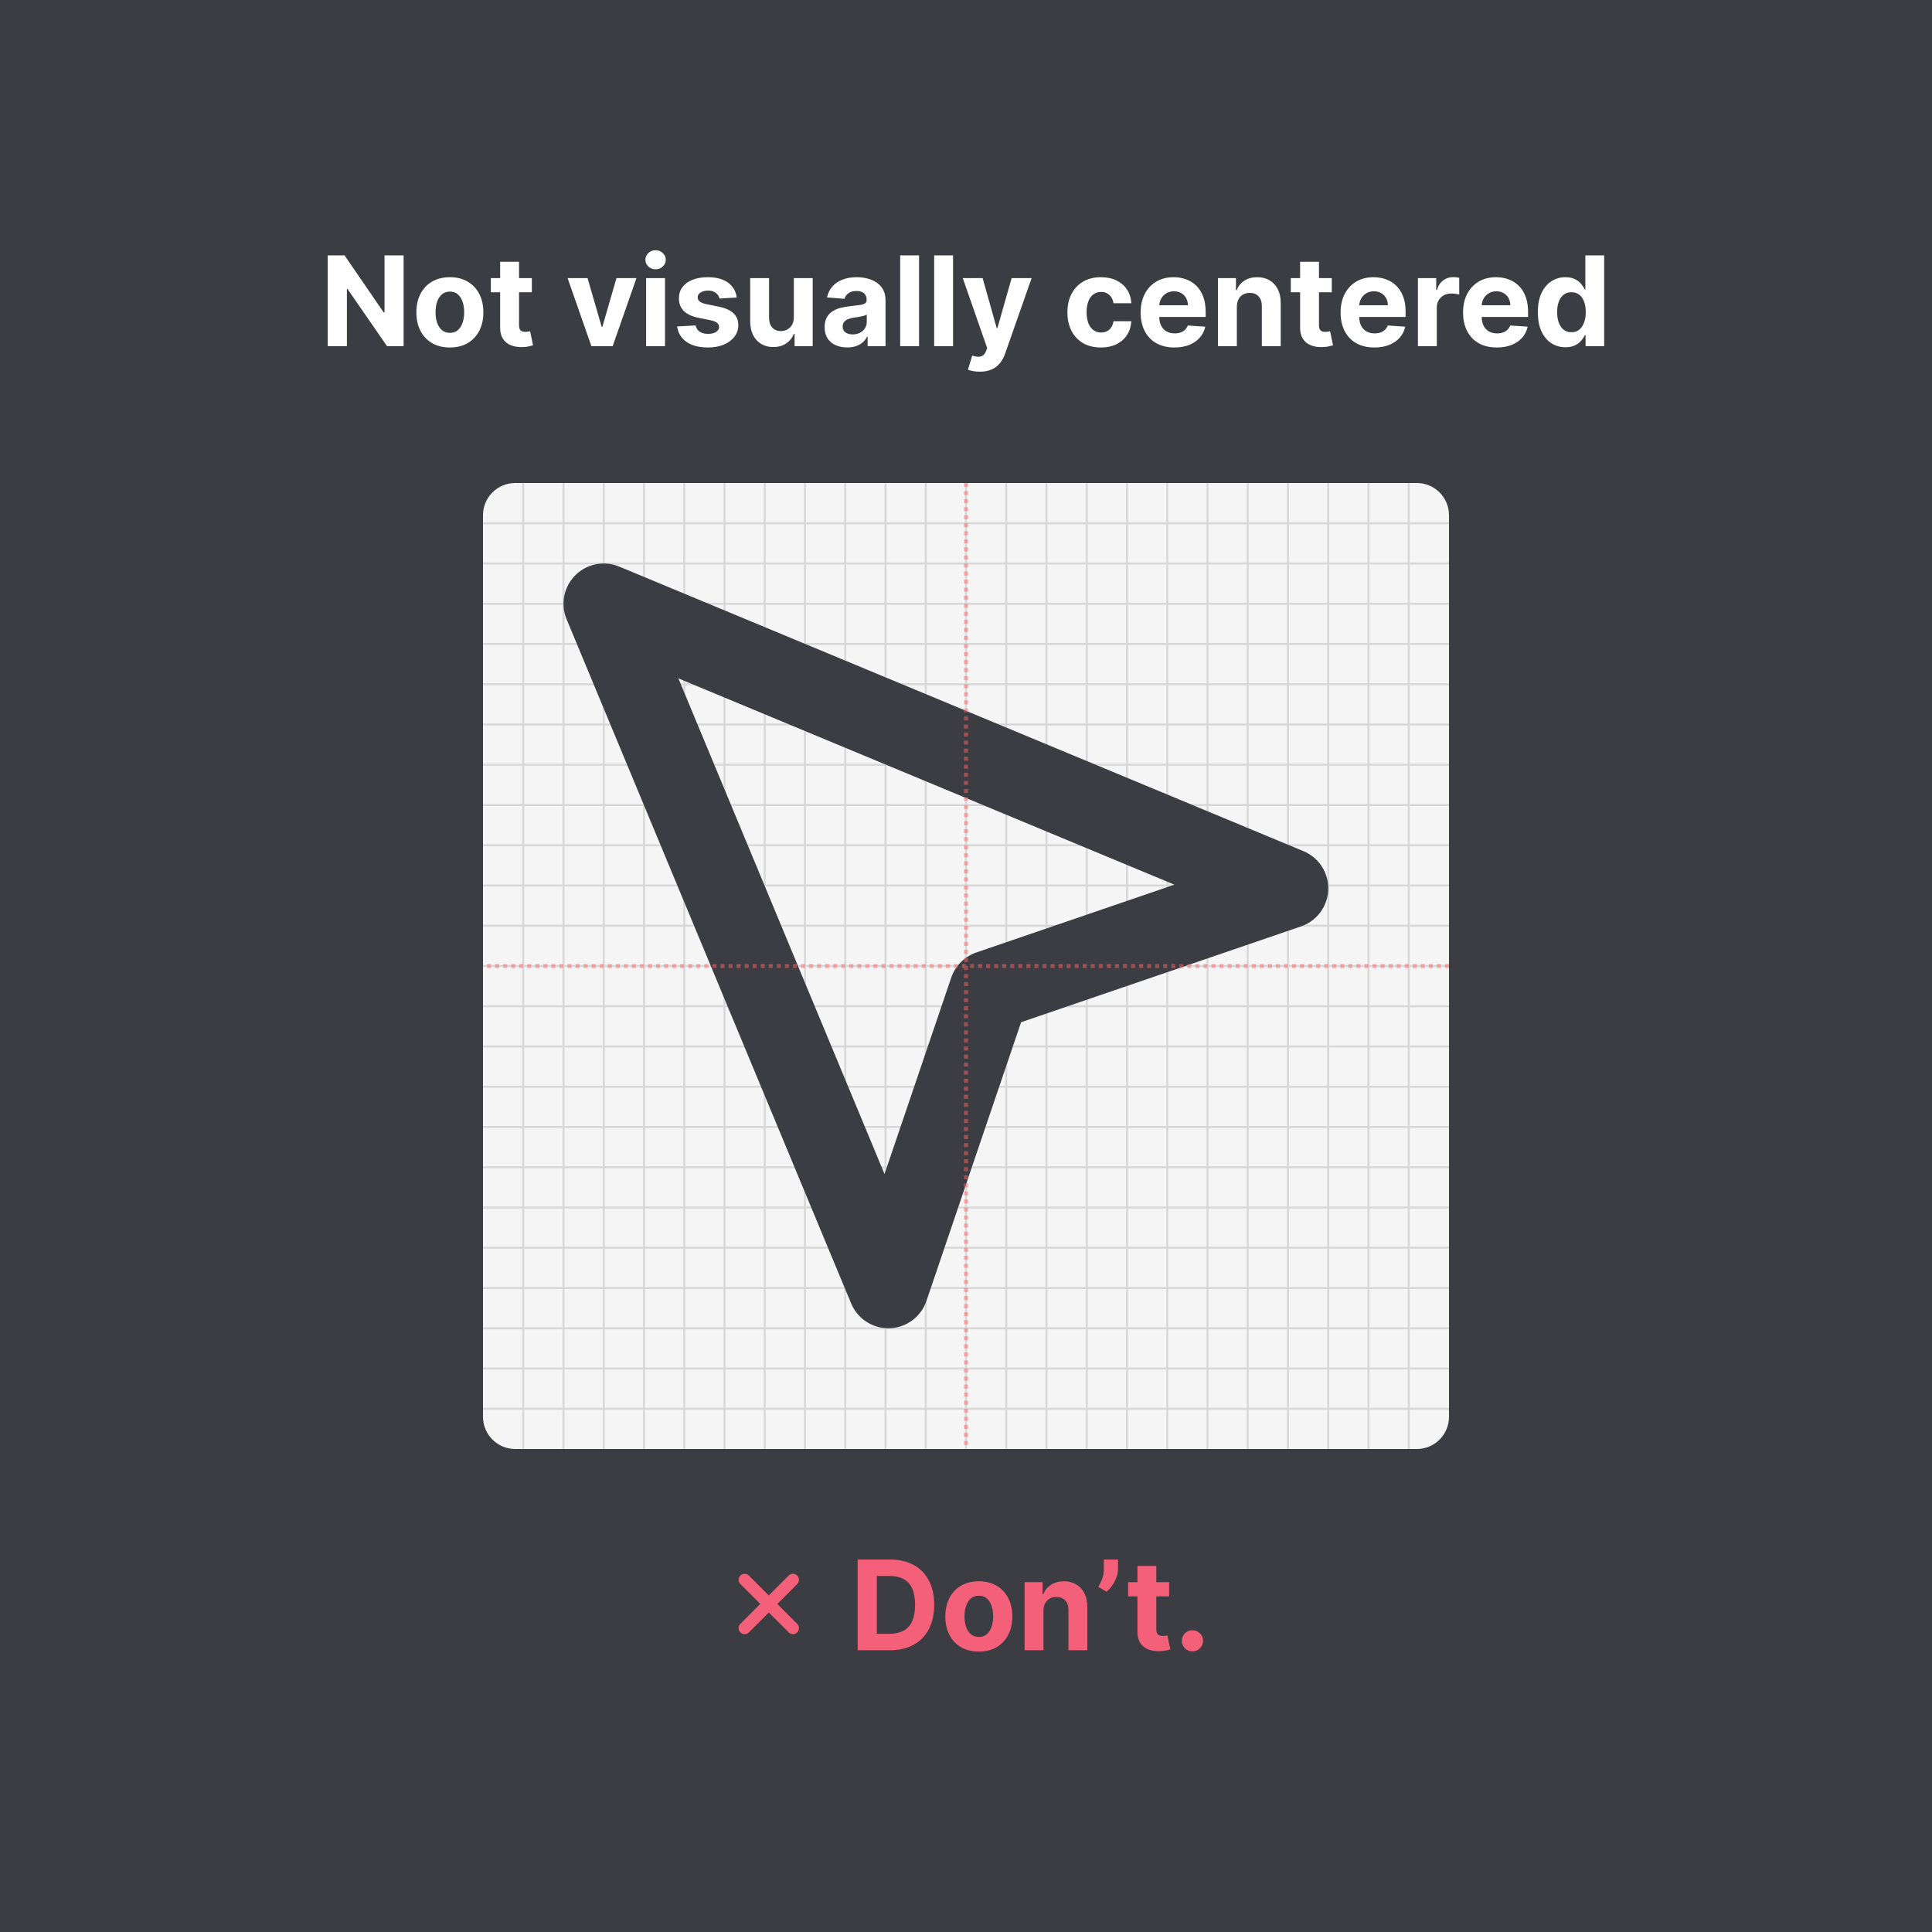
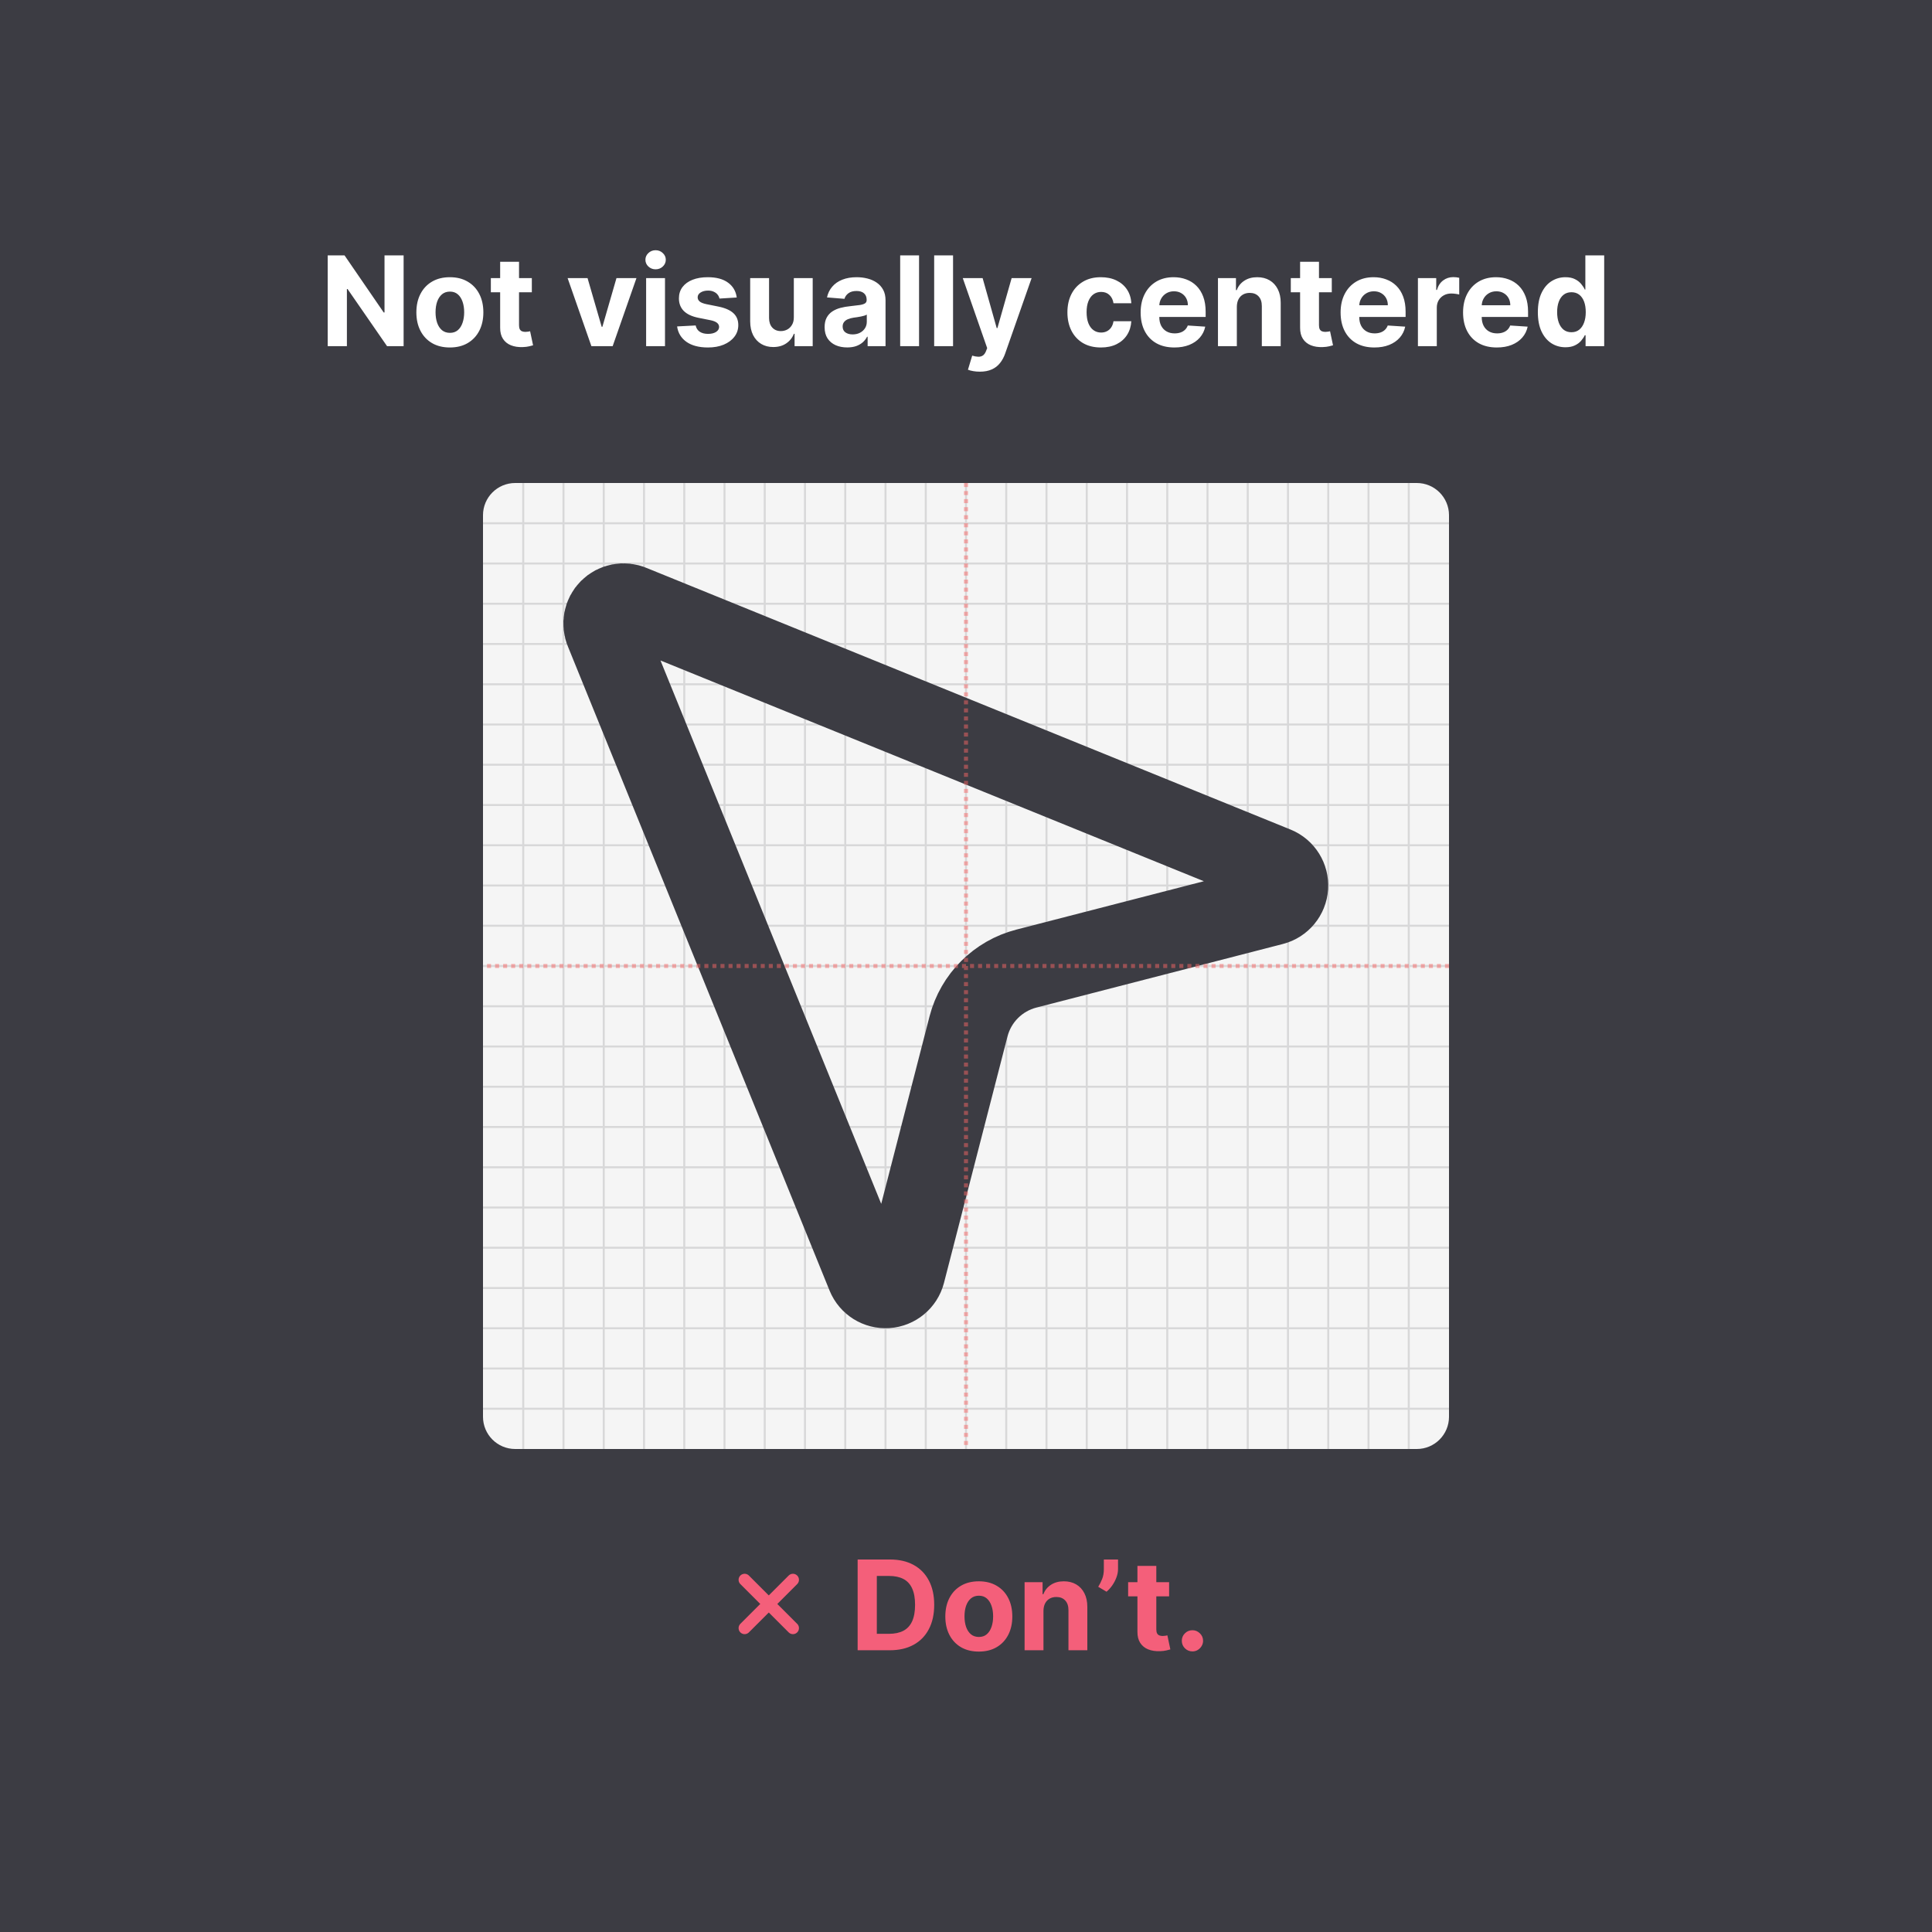
<svg xmlns="http://www.w3.org/2000/svg" width="480" height="480" viewBox="0 0 480 480" fill="none">
  <rect width="480" height="480" fill="#3C3C43" />
  <path d="M197 392.5L185 404.5" stroke="#F45F7A" stroke-width="3" stroke-linecap="round" stroke-linejoin="round" />
  <path d="M185 392.5L197 404.5" stroke="#F45F7A" stroke-width="3" stroke-linecap="round" stroke-linejoin="round" />
  <path d="M221.071 410H213.079V387.455H221.137C223.405 387.455 225.357 387.906 226.994 388.809C228.631 389.704 229.889 390.992 230.77 392.673C231.658 394.353 232.102 396.364 232.102 398.705C232.102 401.054 231.658 403.072 230.77 404.76C229.889 406.448 228.623 407.743 226.972 408.646C225.328 409.549 223.361 410 221.071 410ZM217.846 405.916H220.873C222.282 405.916 223.468 405.666 224.429 405.167C225.398 404.661 226.124 403.879 226.609 402.822C227.1 401.758 227.346 400.386 227.346 398.705C227.346 397.039 227.1 395.678 226.609 394.621C226.124 393.564 225.401 392.786 224.44 392.287C223.479 391.788 222.293 391.539 220.884 391.539H217.846V405.916ZM243.185 410.33C241.475 410.33 239.996 409.967 238.748 409.24C237.508 408.507 236.55 407.486 235.875 406.18C235.2 404.866 234.862 403.344 234.862 401.612C234.862 399.865 235.2 398.338 235.875 397.032C236.55 395.718 237.508 394.698 238.748 393.972C239.996 393.238 241.475 392.871 243.185 392.871C244.895 392.871 246.37 393.238 247.61 393.972C248.858 394.698 249.819 395.718 250.494 397.032C251.17 398.338 251.507 399.865 251.507 401.612C251.507 403.344 251.17 404.866 250.494 406.18C249.819 407.486 248.858 408.507 247.61 409.24C246.37 409.967 244.895 410.33 243.185 410.33ZM243.207 406.697C243.985 406.697 244.634 406.477 245.155 406.037C245.676 405.589 246.069 404.98 246.333 404.21C246.605 403.439 246.74 402.562 246.74 401.578C246.74 400.595 246.605 399.718 246.333 398.947C246.069 398.177 245.676 397.568 245.155 397.12C244.634 396.672 243.985 396.449 243.207 396.449C242.421 396.449 241.761 396.672 241.225 397.12C240.697 397.568 240.297 398.177 240.025 398.947C239.761 399.718 239.629 400.595 239.629 401.578C239.629 402.562 239.761 403.439 240.025 404.21C240.297 404.98 240.697 405.589 241.225 406.037C241.761 406.477 242.421 406.697 243.207 406.697ZM259.246 400.224V410H254.557V393.091H259.026V396.074H259.224C259.598 395.091 260.226 394.313 261.107 393.74C261.987 393.161 263.055 392.871 264.31 392.871C265.484 392.871 266.508 393.128 267.381 393.641C268.255 394.155 268.934 394.889 269.418 395.843C269.902 396.79 270.145 397.92 270.145 399.234V410H265.455V400.07C265.462 399.036 265.198 398.228 264.662 397.648C264.127 397.061 263.389 396.768 262.45 396.768C261.818 396.768 261.261 396.904 260.776 397.175C260.299 397.447 259.925 397.843 259.653 398.364C259.389 398.878 259.253 399.498 259.246 400.224ZM277.771 387.455V389.832C277.771 390.508 277.639 391.197 277.374 391.902C277.118 392.599 276.773 393.26 276.34 393.884C275.907 394.5 275.433 395.025 274.92 395.458L272.85 394.236C273.217 393.656 273.54 393.014 273.819 392.309C274.105 391.605 274.248 390.786 274.248 389.854V387.455H277.771ZM290.464 393.091V396.614H280.281V393.091H290.464ZM282.592 389.04H287.282V404.804C287.282 405.237 287.348 405.575 287.48 405.817C287.612 406.052 287.796 406.217 288.031 406.312C288.273 406.408 288.552 406.455 288.867 406.455C289.087 406.455 289.308 406.437 289.528 406.4C289.748 406.356 289.917 406.323 290.034 406.301L290.772 409.791C290.537 409.864 290.207 409.949 289.781 410.044C289.355 410.147 288.838 410.209 288.229 410.231C287.099 410.275 286.108 410.125 285.257 409.78C284.413 409.435 283.756 408.899 283.286 408.173C282.816 407.446 282.585 406.529 282.592 405.42V389.04ZM296.26 410.286C295.533 410.286 294.909 410.029 294.388 409.516C293.874 408.995 293.617 408.371 293.617 407.644C293.617 406.925 293.874 406.308 294.388 405.795C294.909 405.281 295.533 405.024 296.26 405.024C296.964 405.024 297.581 405.281 298.109 405.795C298.637 406.308 298.902 406.925 298.902 407.644C298.902 408.129 298.777 408.573 298.527 408.976C298.285 409.373 297.966 409.692 297.57 409.934C297.173 410.169 296.737 410.286 296.26 410.286Z" fill="#F45F7A" />
  <path d="M100.277 63.455V86H96.16L86.351 71.81H86.186V86H81.419V63.455H85.603L95.334 77.633H95.532V63.455H100.277ZM111.767 86.33C110.057 86.33 108.578 85.967 107.331 85.24C106.09 84.507 105.133 83.486 104.458 82.18C103.782 80.866 103.445 79.344 103.445 77.612C103.445 75.865 103.782 74.338 104.458 73.032C105.133 71.718 106.09 70.698 107.331 69.972C108.578 69.238 110.057 68.871 111.767 68.871C113.477 68.871 114.952 69.238 116.193 69.972C117.44 70.698 118.402 71.718 119.077 73.032C119.752 74.338 120.09 75.865 120.09 77.612C120.09 79.344 119.752 80.866 119.077 82.18C118.402 83.486 117.44 84.507 116.193 85.24C114.952 85.967 113.477 86.33 111.767 86.33ZM111.789 82.697C112.567 82.697 113.217 82.477 113.738 82.037C114.259 81.589 114.651 80.98 114.916 80.21C115.187 79.439 115.323 78.562 115.323 77.579C115.323 76.595 115.187 75.718 114.916 74.947C114.651 74.177 114.259 73.568 113.738 73.12C113.217 72.672 112.567 72.448 111.789 72.448C111.004 72.448 110.343 72.672 109.808 73.12C109.279 73.568 108.879 74.177 108.608 74.947C108.344 75.718 108.211 76.595 108.211 77.579C108.211 78.562 108.344 79.439 108.608 80.21C108.879 80.98 109.279 81.589 109.808 82.037C110.343 82.477 111.004 82.697 111.789 82.697ZM132.133 69.091V72.614H121.95V69.091H132.133ZM124.262 65.04H128.952V80.804C128.952 81.237 129.018 81.575 129.15 81.817C129.282 82.052 129.465 82.217 129.7 82.312C129.942 82.408 130.221 82.455 130.537 82.455C130.757 82.455 130.977 82.437 131.197 82.4C131.417 82.356 131.586 82.323 131.704 82.301L132.441 85.791C132.206 85.864 131.876 85.949 131.45 86.044C131.025 86.147 130.507 86.209 129.898 86.231C128.768 86.275 127.777 86.125 126.926 85.78C126.082 85.435 125.425 84.899 124.955 84.173C124.486 83.446 124.255 82.529 124.262 81.421V65.04ZM158.127 69.091L152.215 86H146.931L141.02 69.091H145.973L149.485 81.189H149.661L153.162 69.091H158.127ZM160.527 86V69.091H165.216V86H160.527ZM162.883 66.911C162.185 66.911 161.587 66.68 161.088 66.218C160.596 65.748 160.351 65.187 160.351 64.533C160.351 63.888 160.596 63.334 161.088 62.871C161.587 62.401 162.185 62.166 162.883 62.166C163.58 62.166 164.174 62.401 164.666 62.871C165.165 63.334 165.415 63.888 165.415 64.533C165.415 65.187 165.165 65.748 164.666 66.218C164.174 66.68 163.58 66.911 162.883 66.911ZM183.042 73.913L178.749 74.177C178.675 73.81 178.517 73.48 178.275 73.186C178.033 72.885 177.714 72.647 177.317 72.471C176.929 72.287 176.462 72.195 175.919 72.195C175.193 72.195 174.58 72.349 174.081 72.658C173.582 72.959 173.332 73.362 173.332 73.869C173.332 74.272 173.494 74.614 173.817 74.892C174.14 75.171 174.694 75.395 175.479 75.564L178.539 76.18C180.183 76.518 181.409 77.061 182.216 77.81C183.024 78.558 183.427 79.542 183.427 80.76C183.427 81.868 183.101 82.841 182.447 83.677C181.802 84.514 180.914 85.167 179.783 85.637C178.661 86.099 177.365 86.33 175.897 86.33C173.659 86.33 171.876 85.864 170.547 84.932C169.226 83.993 168.452 82.716 168.224 81.101L172.837 80.859C172.976 81.541 173.314 82.063 173.85 82.422C174.386 82.775 175.072 82.951 175.908 82.951C176.73 82.951 177.391 82.793 177.89 82.477C178.396 82.154 178.653 81.74 178.661 81.233C178.653 80.808 178.473 80.459 178.121 80.188C177.769 79.909 177.226 79.696 176.492 79.549L173.564 78.966C171.912 78.635 170.683 78.063 169.876 77.248C169.076 76.434 168.676 75.395 168.676 74.133C168.676 73.047 168.969 72.111 169.556 71.326C170.151 70.54 170.984 69.935 172.055 69.509C173.134 69.084 174.397 68.871 175.842 68.871C177.978 68.871 179.659 69.322 180.884 70.225C182.117 71.127 182.836 72.357 183.042 73.913ZM197.224 78.8V69.091H201.913V86H197.411V82.929H197.235C196.853 83.919 196.218 84.716 195.33 85.317C194.449 85.919 193.374 86.22 192.105 86.22C190.974 86.22 189.98 85.963 189.121 85.45C188.263 84.936 187.591 84.206 187.107 83.259C186.63 82.312 186.388 81.178 186.38 79.857V69.091H191.07V79.021C191.077 80.019 191.345 80.808 191.873 81.387C192.402 81.967 193.11 82.257 193.998 82.257C194.563 82.257 195.092 82.129 195.583 81.872C196.075 81.608 196.471 81.219 196.772 80.705C197.081 80.191 197.231 79.556 197.224 78.8ZM210.486 86.319C209.407 86.319 208.446 86.132 207.602 85.758C206.758 85.376 206.09 84.815 205.598 84.073C205.114 83.325 204.872 82.393 204.872 81.277C204.872 80.338 205.044 79.549 205.389 78.91C205.734 78.272 206.204 77.758 206.798 77.369C207.393 76.98 208.068 76.687 208.824 76.489C209.587 76.29 210.387 76.151 211.224 76.07C212.207 75.968 213 75.872 213.602 75.784C214.203 75.689 214.64 75.549 214.912 75.366C215.183 75.182 215.319 74.911 215.319 74.551V74.485C215.319 73.788 215.099 73.249 214.658 72.867C214.225 72.485 213.609 72.294 212.809 72.294C211.965 72.294 211.293 72.481 210.794 72.856C210.295 73.223 209.965 73.685 209.804 74.243L205.466 73.891C205.686 72.863 206.119 71.975 206.765 71.227C207.411 70.471 208.244 69.891 209.264 69.487C210.292 69.076 211.481 68.871 212.831 68.871C213.77 68.871 214.669 68.981 215.528 69.201C216.394 69.421 217.161 69.762 217.829 70.225C218.504 70.687 219.036 71.282 219.425 72.008C219.814 72.727 220.009 73.59 220.009 74.595V86H215.561V83.655H215.429C215.157 84.184 214.794 84.65 214.339 85.053C213.884 85.45 213.337 85.761 212.699 85.989C212.06 86.209 211.323 86.319 210.486 86.319ZM211.829 83.083C212.519 83.083 213.128 82.947 213.657 82.675C214.185 82.397 214.6 82.022 214.901 81.553C215.201 81.083 215.352 80.551 215.352 79.956V78.162C215.205 78.257 215.003 78.345 214.746 78.426C214.497 78.499 214.214 78.569 213.899 78.635C213.583 78.694 213.268 78.749 212.952 78.8C212.636 78.844 212.35 78.885 212.093 78.921C211.543 79.002 211.062 79.131 210.651 79.307C210.24 79.483 209.921 79.722 209.694 80.022C209.466 80.316 209.352 80.683 209.352 81.123C209.352 81.762 209.583 82.25 210.046 82.587C210.516 82.918 211.11 83.083 211.829 83.083ZM228.336 63.455V86H223.647V63.455H228.336ZM236.783 63.455V86H232.093V63.455H236.783ZM243.435 92.341C242.84 92.341 242.282 92.293 241.761 92.198C241.248 92.11 240.822 91.996 240.484 91.856L241.541 88.356C242.092 88.525 242.587 88.616 243.027 88.631C243.475 88.646 243.86 88.543 244.183 88.323C244.513 88.103 244.781 87.728 244.987 87.2L245.262 86.484L239.196 69.091H244.128L247.629 81.508H247.805L251.339 69.091H256.304L249.732 87.827C249.416 88.737 248.987 89.53 248.444 90.205C247.908 90.888 247.229 91.412 246.407 91.779C245.585 92.154 244.594 92.341 243.435 92.341ZM273.518 86.33C271.786 86.33 270.296 85.963 269.049 85.229C267.808 84.488 266.854 83.461 266.187 82.147C265.526 80.833 265.196 79.322 265.196 77.612C265.196 75.879 265.53 74.36 266.198 73.054C266.873 71.74 267.83 70.716 269.071 69.983C270.311 69.241 271.786 68.871 273.496 68.871C274.971 68.871 276.263 69.139 277.371 69.674C278.479 70.21 279.356 70.962 280.002 71.931C280.648 72.9 281.004 74.037 281.07 75.344H276.645C276.52 74.5 276.19 73.821 275.654 73.307C275.125 72.786 274.432 72.526 273.573 72.526C272.847 72.526 272.212 72.724 271.669 73.12C271.133 73.509 270.715 74.078 270.414 74.826C270.113 75.575 269.962 76.481 269.962 77.546C269.962 78.624 270.109 79.542 270.403 80.298C270.704 81.053 271.126 81.63 271.669 82.026C272.212 82.422 272.847 82.62 273.573 82.62C274.109 82.62 274.59 82.51 275.015 82.29C275.448 82.07 275.804 81.751 276.083 81.332C276.369 80.907 276.557 80.397 276.645 79.802H281.07C280.997 81.094 280.644 82.231 280.013 83.215C279.389 84.191 278.527 84.954 277.426 85.505C276.325 86.055 275.023 86.33 273.518 86.33ZM291.779 86.33C290.039 86.33 288.542 85.978 287.287 85.273C286.039 84.562 285.078 83.556 284.403 82.257C283.728 80.951 283.39 79.406 283.39 77.623C283.39 75.883 283.728 74.357 284.403 73.043C285.078 71.729 286.028 70.706 287.254 69.972C288.487 69.238 289.933 68.871 291.591 68.871C292.707 68.871 293.745 69.05 294.707 69.41C295.676 69.762 296.52 70.294 297.239 71.006C297.965 71.718 298.53 72.614 298.934 73.692C299.338 74.764 299.54 76.019 299.54 77.457V78.745H285.262V75.839H295.125C295.125 75.164 294.978 74.566 294.685 74.045C294.391 73.524 293.984 73.116 293.463 72.823C292.949 72.522 292.351 72.371 291.669 72.371C290.957 72.371 290.325 72.537 289.775 72.867C289.232 73.19 288.806 73.626 288.498 74.177C288.19 74.72 288.032 75.325 288.025 75.993V78.756C288.025 79.593 288.179 80.316 288.487 80.925C288.803 81.534 289.247 82.004 289.819 82.334C290.392 82.664 291.07 82.829 291.856 82.829C292.377 82.829 292.854 82.756 293.287 82.609C293.72 82.463 294.09 82.242 294.399 81.949C294.707 81.655 294.942 81.296 295.103 80.87L299.441 81.156C299.22 82.198 298.769 83.108 298.086 83.886C297.411 84.657 296.538 85.259 295.466 85.692C294.402 86.117 293.173 86.33 291.779 86.33ZM307.29 76.224V86H302.6V69.091H307.069V72.074H307.268C307.642 71.091 308.269 70.313 309.15 69.74C310.031 69.161 311.099 68.871 312.354 68.871C313.528 68.871 314.552 69.128 315.425 69.641C316.298 70.155 316.977 70.889 317.461 71.843C317.946 72.79 318.188 73.92 318.188 75.234V86H313.498V76.07C313.506 75.035 313.242 74.228 312.706 73.648C312.17 73.061 311.432 72.768 310.493 72.768C309.862 72.768 309.304 72.903 308.82 73.175C308.343 73.447 307.968 73.843 307.697 74.364C307.433 74.878 307.297 75.498 307.29 76.224ZM330.878 69.091V72.614H320.695V69.091H330.878ZM323.007 65.04H327.697V80.804C327.697 81.237 327.763 81.575 327.895 81.817C328.027 82.052 328.21 82.217 328.445 82.312C328.687 82.408 328.966 82.455 329.282 82.455C329.502 82.455 329.722 82.437 329.942 82.4C330.163 82.356 330.331 82.323 330.449 82.301L331.186 85.791C330.951 85.864 330.621 85.949 330.196 86.044C329.77 86.147 329.253 86.209 328.643 86.231C327.513 86.275 326.522 86.125 325.671 85.78C324.827 85.435 324.17 84.899 323.701 84.173C323.231 83.446 323 82.529 323.007 81.421V65.04ZM341.457 86.33C339.718 86.33 338.221 85.978 336.966 85.273C335.718 84.562 334.757 83.556 334.082 82.257C333.406 80.951 333.069 79.406 333.069 77.623C333.069 75.883 333.406 74.357 334.082 73.043C334.757 71.729 335.707 70.706 336.933 69.972C338.166 69.238 339.612 68.871 341.27 68.871C342.386 68.871 343.424 69.05 344.386 69.41C345.354 69.762 346.198 70.294 346.918 71.006C347.644 71.718 348.209 72.614 348.613 73.692C349.016 74.764 349.218 76.019 349.218 77.457V78.745H334.94V75.839H344.804C344.804 75.164 344.657 74.566 344.364 74.045C344.07 73.524 343.663 73.116 343.142 72.823C342.628 72.522 342.03 72.371 341.347 72.371C340.635 72.371 340.004 72.537 339.454 72.867C338.911 73.19 338.485 73.626 338.177 74.177C337.869 74.72 337.711 75.325 337.703 75.993V78.756C337.703 79.593 337.858 80.316 338.166 80.925C338.481 81.534 338.925 82.004 339.498 82.334C340.07 82.664 340.749 82.829 341.534 82.829C342.055 82.829 342.532 82.756 342.965 82.609C343.398 82.463 343.769 82.242 344.077 81.949C344.386 81.655 344.62 81.296 344.782 80.87L349.119 81.156C348.899 82.198 348.448 83.108 347.765 83.886C347.09 84.657 346.217 85.259 345.145 85.692C344.081 86.117 342.852 86.33 341.457 86.33ZM352.279 86V69.091H356.825V72.041H357.001C357.31 70.992 357.827 70.199 358.554 69.663C359.28 69.12 360.117 68.849 361.063 68.849C361.298 68.849 361.552 68.863 361.823 68.893C362.095 68.922 362.333 68.963 362.539 69.014V73.175C362.318 73.109 362.014 73.05 361.625 72.999C361.236 72.948 360.88 72.922 360.557 72.922C359.867 72.922 359.251 73.072 358.708 73.373C358.172 73.667 357.746 74.078 357.431 74.606C357.122 75.135 356.968 75.744 356.968 76.434V86H352.279ZM371.882 86.33C370.143 86.33 368.646 85.978 367.391 85.273C366.143 84.562 365.182 83.556 364.506 82.257C363.831 80.951 363.494 79.406 363.494 77.623C363.494 75.883 363.831 74.357 364.506 73.043C365.182 71.729 366.132 70.706 367.358 69.972C368.591 69.238 370.036 68.871 371.695 68.871C372.81 68.871 373.849 69.05 374.81 69.41C375.779 69.762 376.623 70.294 377.342 71.006C378.069 71.718 378.634 72.614 379.038 73.692C379.441 74.764 379.643 76.019 379.643 77.457V78.745H365.365V75.839H375.229C375.229 75.164 375.082 74.566 374.788 74.045C374.495 73.524 374.087 73.116 373.566 72.823C373.053 72.522 372.455 72.371 371.772 72.371C371.06 72.371 370.429 72.537 369.879 72.867C369.335 73.19 368.91 73.626 368.602 74.177C368.293 74.72 368.136 75.325 368.128 75.993V78.756C368.128 79.593 368.282 80.316 368.591 80.925C368.906 81.534 369.35 82.004 369.923 82.334C370.495 82.664 371.174 82.829 371.959 82.829C372.48 82.829 372.957 82.756 373.39 82.609C373.823 82.463 374.194 82.242 374.502 81.949C374.81 81.655 375.045 81.296 375.207 80.87L379.544 81.156C379.324 82.198 378.873 83.108 378.19 83.886C377.515 84.657 376.641 85.259 375.57 85.692C374.506 86.117 373.277 86.33 371.882 86.33ZM388.934 86.275C387.65 86.275 386.487 85.945 385.445 85.284C384.41 84.617 383.588 83.637 382.979 82.345C382.377 81.046 382.076 79.454 382.076 77.567C382.076 75.63 382.388 74.019 383.012 72.735C383.636 71.443 384.465 70.478 385.5 69.84C386.542 69.194 387.683 68.871 388.923 68.871C389.87 68.871 390.659 69.032 391.29 69.355C391.929 69.671 392.442 70.067 392.831 70.544C393.228 71.014 393.529 71.476 393.734 71.931H393.877V63.455H398.556V86H393.932V83.292H393.734C393.514 83.762 393.202 84.228 392.798 84.69C392.402 85.145 391.885 85.523 391.246 85.824C390.615 86.125 389.844 86.275 388.934 86.275ZM390.42 82.543C391.176 82.543 391.815 82.338 392.336 81.927C392.864 81.508 393.268 80.925 393.547 80.177C393.833 79.428 393.976 78.551 393.976 77.546C393.976 76.54 393.837 75.667 393.558 74.925C393.279 74.184 392.875 73.612 392.347 73.208C391.819 72.805 391.176 72.603 390.42 72.603C389.65 72.603 389 72.812 388.472 73.23C387.944 73.648 387.544 74.228 387.272 74.969C387 75.711 386.865 76.569 386.865 77.546C386.865 78.529 387 79.399 387.272 80.154C387.551 80.903 387.951 81.49 388.472 81.916C389 82.334 389.65 82.543 390.42 82.543Z" fill="white" />
  <g clip-path="url(#clip0_1612_14994)">
    <g clip-path="url(#clip1_1612_14994)">
      <rect x="120" y="120" width="240" height="240" rx="8" fill="#F5F5F5" />
      <path d="M120 130H360" stroke="#D8D8D9" stroke-width="0.5" />
      <path d="M130 120V360" stroke="#D8D8D9" stroke-width="0.5" />
      <path d="M120 140H360" stroke="#D8D8D9" stroke-width="0.5" />
      <path d="M140 120V360" stroke="#D8D8D9" stroke-width="0.5" />
      <path d="M120 150H360" stroke="#D8D8D9" stroke-width="0.5" />
      <path d="M150 120V360" stroke="#D8D8D9" stroke-width="0.5" />
      <path d="M120 160H360" stroke="#D8D8D9" stroke-width="0.5" />
      <path d="M160 120V360" stroke="#D8D8D9" stroke-width="0.5" />
      <path d="M120 170H360" stroke="#D8D8D9" stroke-width="0.5" />
      <path d="M170 120V360" stroke="#D8D8D9" stroke-width="0.5" />
      <path d="M120 180H360" stroke="#D8D8D9" stroke-width="0.5" />
      <path d="M180 120V360" stroke="#D8D8D9" stroke-width="0.5" />
      <path d="M120 190H360" stroke="#D8D8D9" stroke-width="0.5" />
      <path d="M190 120V360" stroke="#D8D8D9" stroke-width="0.5" />
      <path d="M120 200H360" stroke="#D8D8D9" stroke-width="0.5" />
      <path d="M200 120V360" stroke="#D8D8D9" stroke-width="0.5" />
      <path d="M120 210H360" stroke="#D8D8D9" stroke-width="0.5" />
      <path d="M210 120V360" stroke="#D8D8D9" stroke-width="0.5" />
      <path d="M120 220H360" stroke="#D8D8D9" stroke-width="0.5" />
      <path d="M220 120V360" stroke="#D8D8D9" stroke-width="0.5" />
      <path d="M120 230H360" stroke="#D8D8D9" stroke-width="0.5" />
      <path d="M230 120V360" stroke="#D8D8D9" stroke-width="0.5" />
      <path d="M120 240H360" stroke="#D8D8D9" stroke-width="0.5" />
      <path d="M240 120V360" stroke="#D8D8D9" stroke-width="0.5" />
      <path d="M120 250H360" stroke="#D8D8D9" stroke-width="0.5" />
      <path d="M250 120V360" stroke="#D8D8D9" stroke-width="0.5" />
      <path d="M120 260H360" stroke="#D8D8D9" stroke-width="0.5" />
      <path d="M260 120V360" stroke="#D8D8D9" stroke-width="0.5" />
      <path d="M120 270H360" stroke="#D8D8D9" stroke-width="0.5" />
      <path d="M270 120V360" stroke="#D8D8D9" stroke-width="0.5" />
      <path d="M120 280H360" stroke="#D8D8D9" stroke-width="0.5" />
      <path d="M280 120V360" stroke="#D8D8D9" stroke-width="0.5" />
      <path d="M120 290H360" stroke="#D8D8D9" stroke-width="0.5" />
      <path d="M290 120V360" stroke="#D8D8D9" stroke-width="0.5" />
      <path d="M120 300H360" stroke="#D8D8D9" stroke-width="0.5" />
      <path d="M300 120V360" stroke="#D8D8D9" stroke-width="0.5" />
      <path d="M120 310H360" stroke="#D8D8D9" stroke-width="0.5" />
      <path d="M310 120V360" stroke="#D8D8D9" stroke-width="0.5" />
      <path d="M120 320H360" stroke="#D8D8D9" stroke-width="0.5" />
      <path d="M320 120V360" stroke="#D8D8D9" stroke-width="0.5" />
      <path d="M120 330H360" stroke="#D8D8D9" stroke-width="0.5" />
      <path d="M330 120V360" stroke="#D8D8D9" stroke-width="0.5" />
      <path d="M120 340H360" stroke="#D8D8D9" stroke-width="0.5" />
      <path d="M340 120V360" stroke="#D8D8D9" stroke-width="0.5" />
      <path d="M120 350H360" stroke="#D8D8D9" stroke-width="0.5" />
      <path d="M350 120V360" stroke="#D8D8D9" stroke-width="0.5" />
    </g>
-     <path d="M150 150L220.7 320L245.8 246.1L320 220.7L150 150Z" stroke="#3C3C43" stroke-width="20" stroke-linecap="round" stroke-linejoin="round" />
+     <g id="embed-lucide-mouse-pointer-2" stroke="#3C3C43" stroke-width="2" stroke-linecap="round" stroke-linejoin="round" transform="translate(110 110), scale(10)">
+       <path d="M4.037 4.688a.495.495 0 0 1 .651-.651l16 6.5a.5.5 0 0 1-.063.947l-6.124 1.58a2 2 0 0 0-1.438 1.435l-1.579 6.126a.5.5 0 0 1-.947.063z" />
+     </g>
    <path opacity="0.5" d="M240 120V360M360 240H120" stroke="#F56565" stroke-dasharray="1 1" />
  </g>
  <defs>
    <clipPath id="clip0_1612_14994">
      <rect width="240" height="240" fill="white" transform="translate(120 120)" />
    </clipPath>
    <clipPath id="clip1_1612_14994">
      <rect x="120" y="120" width="240" height="240" rx="8" fill="white" />
    </clipPath>
  </defs>
</svg>
